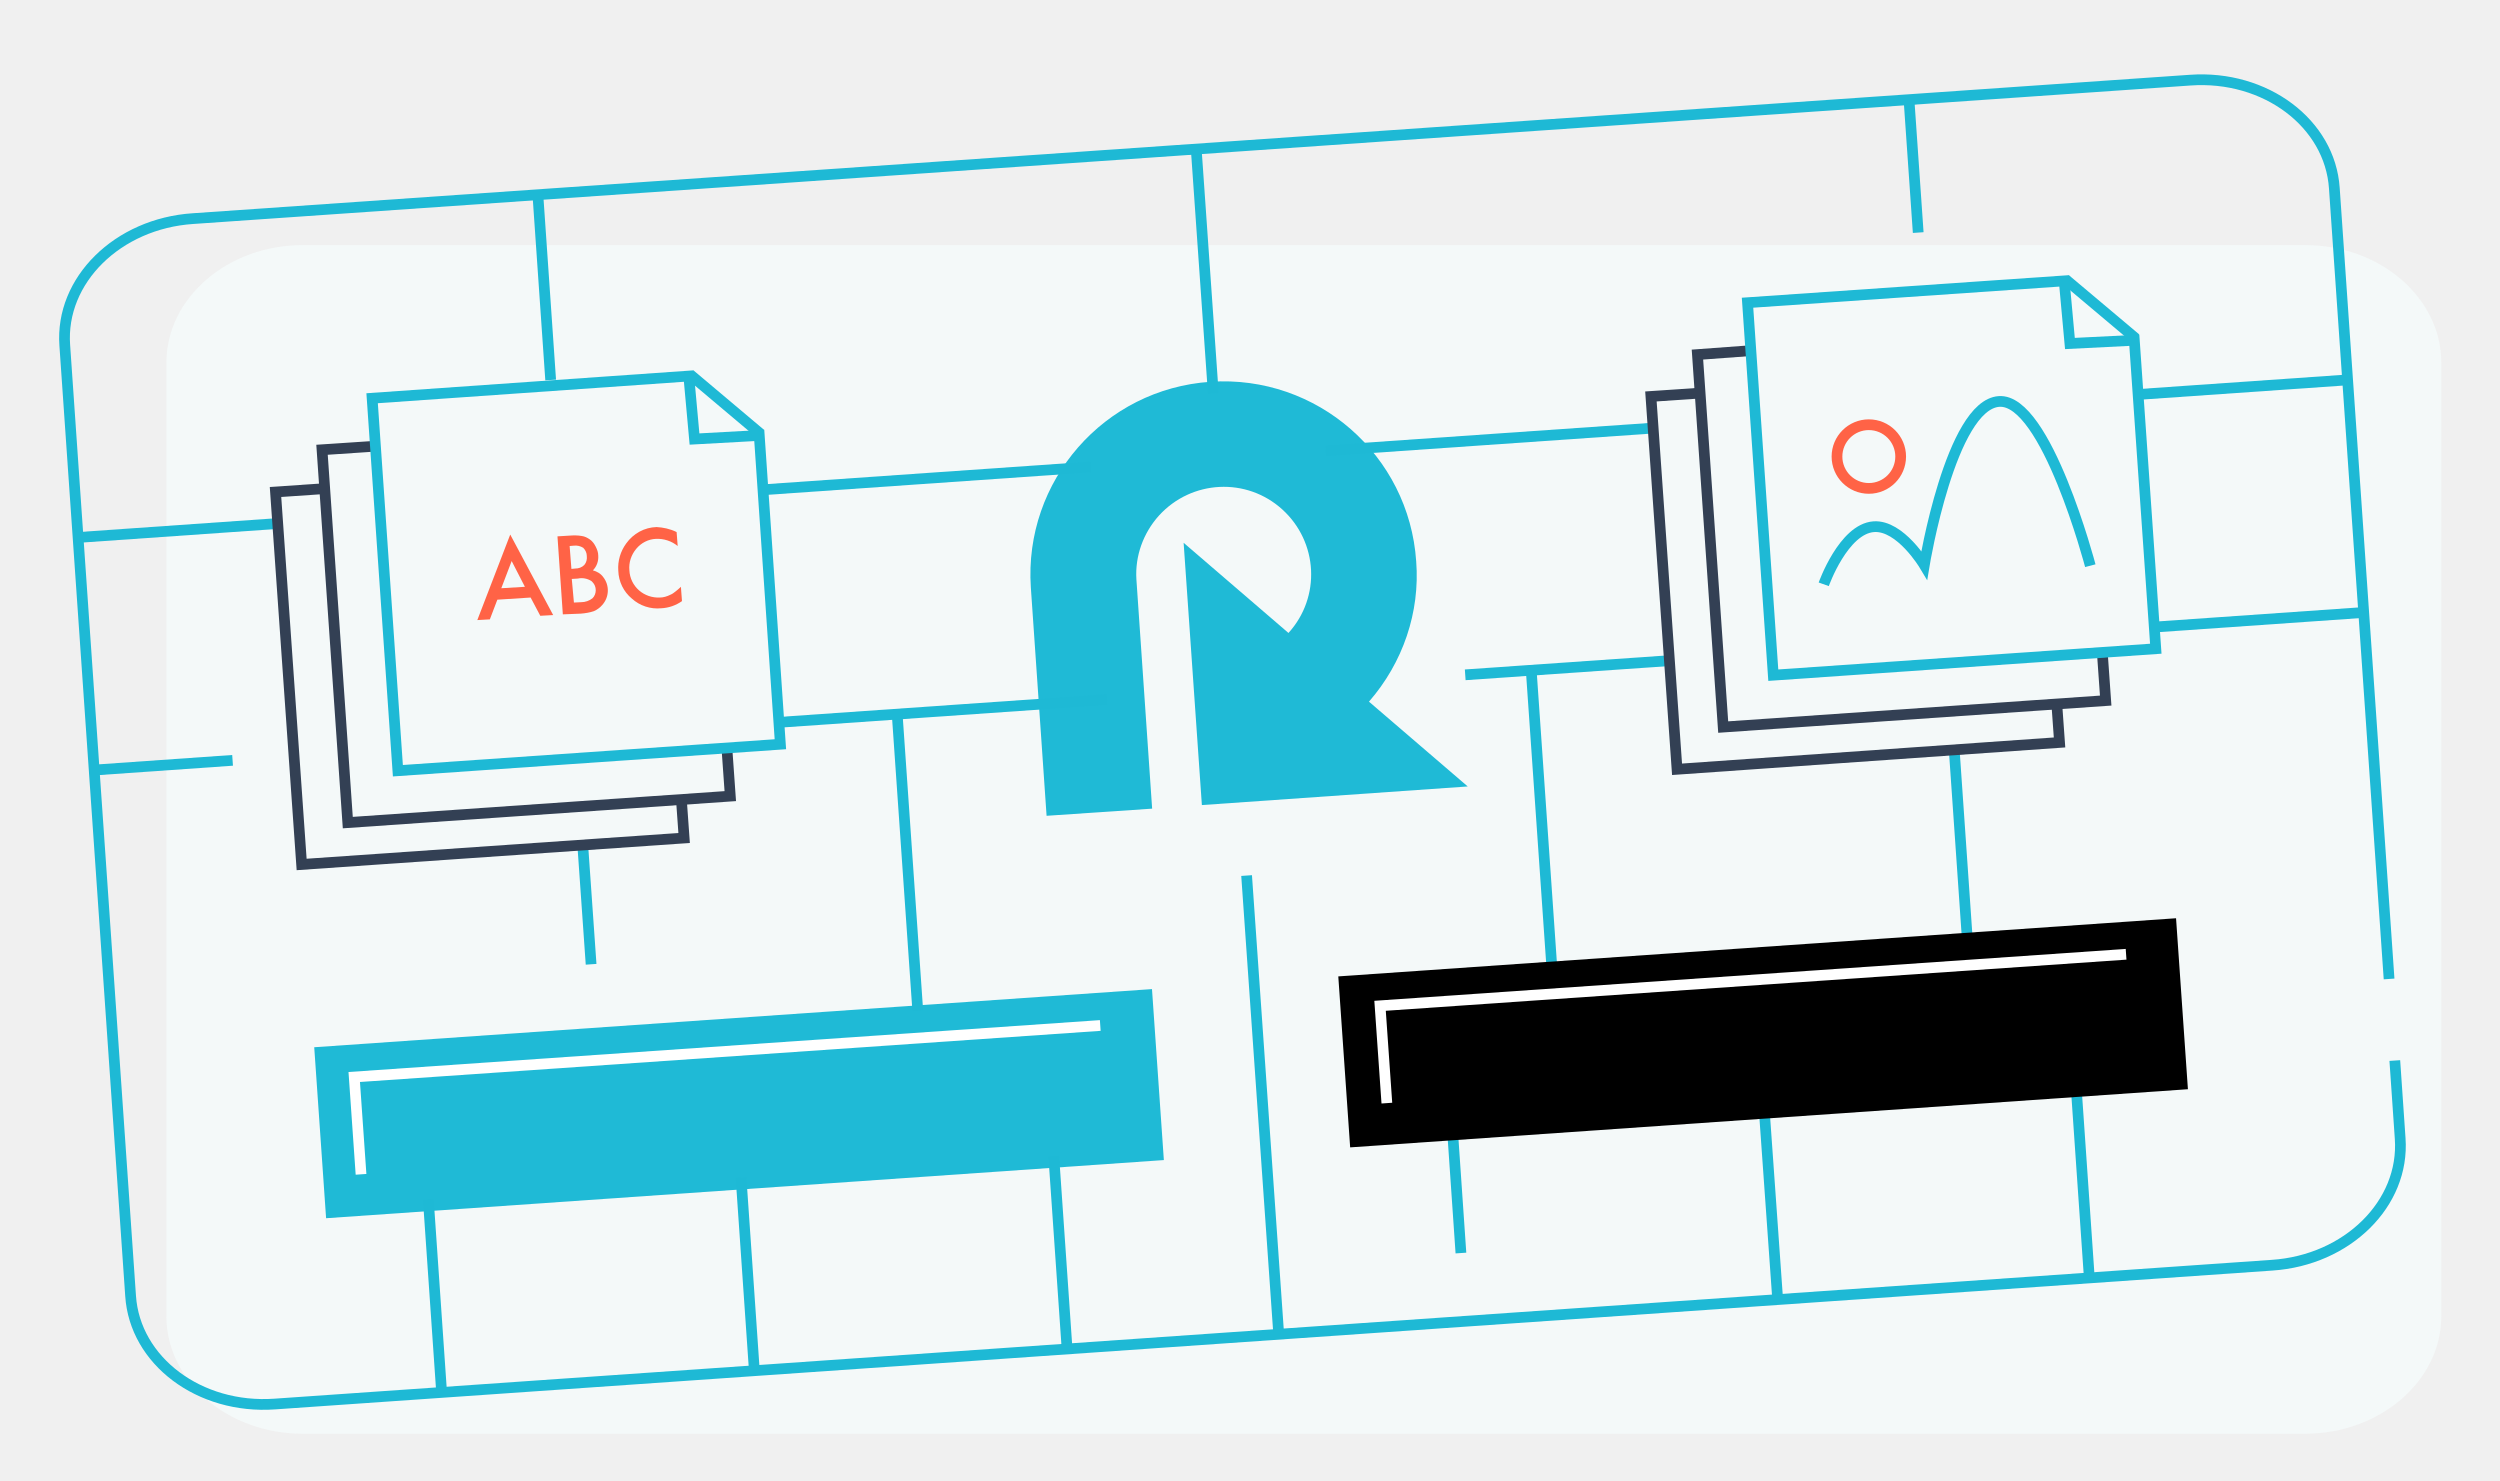
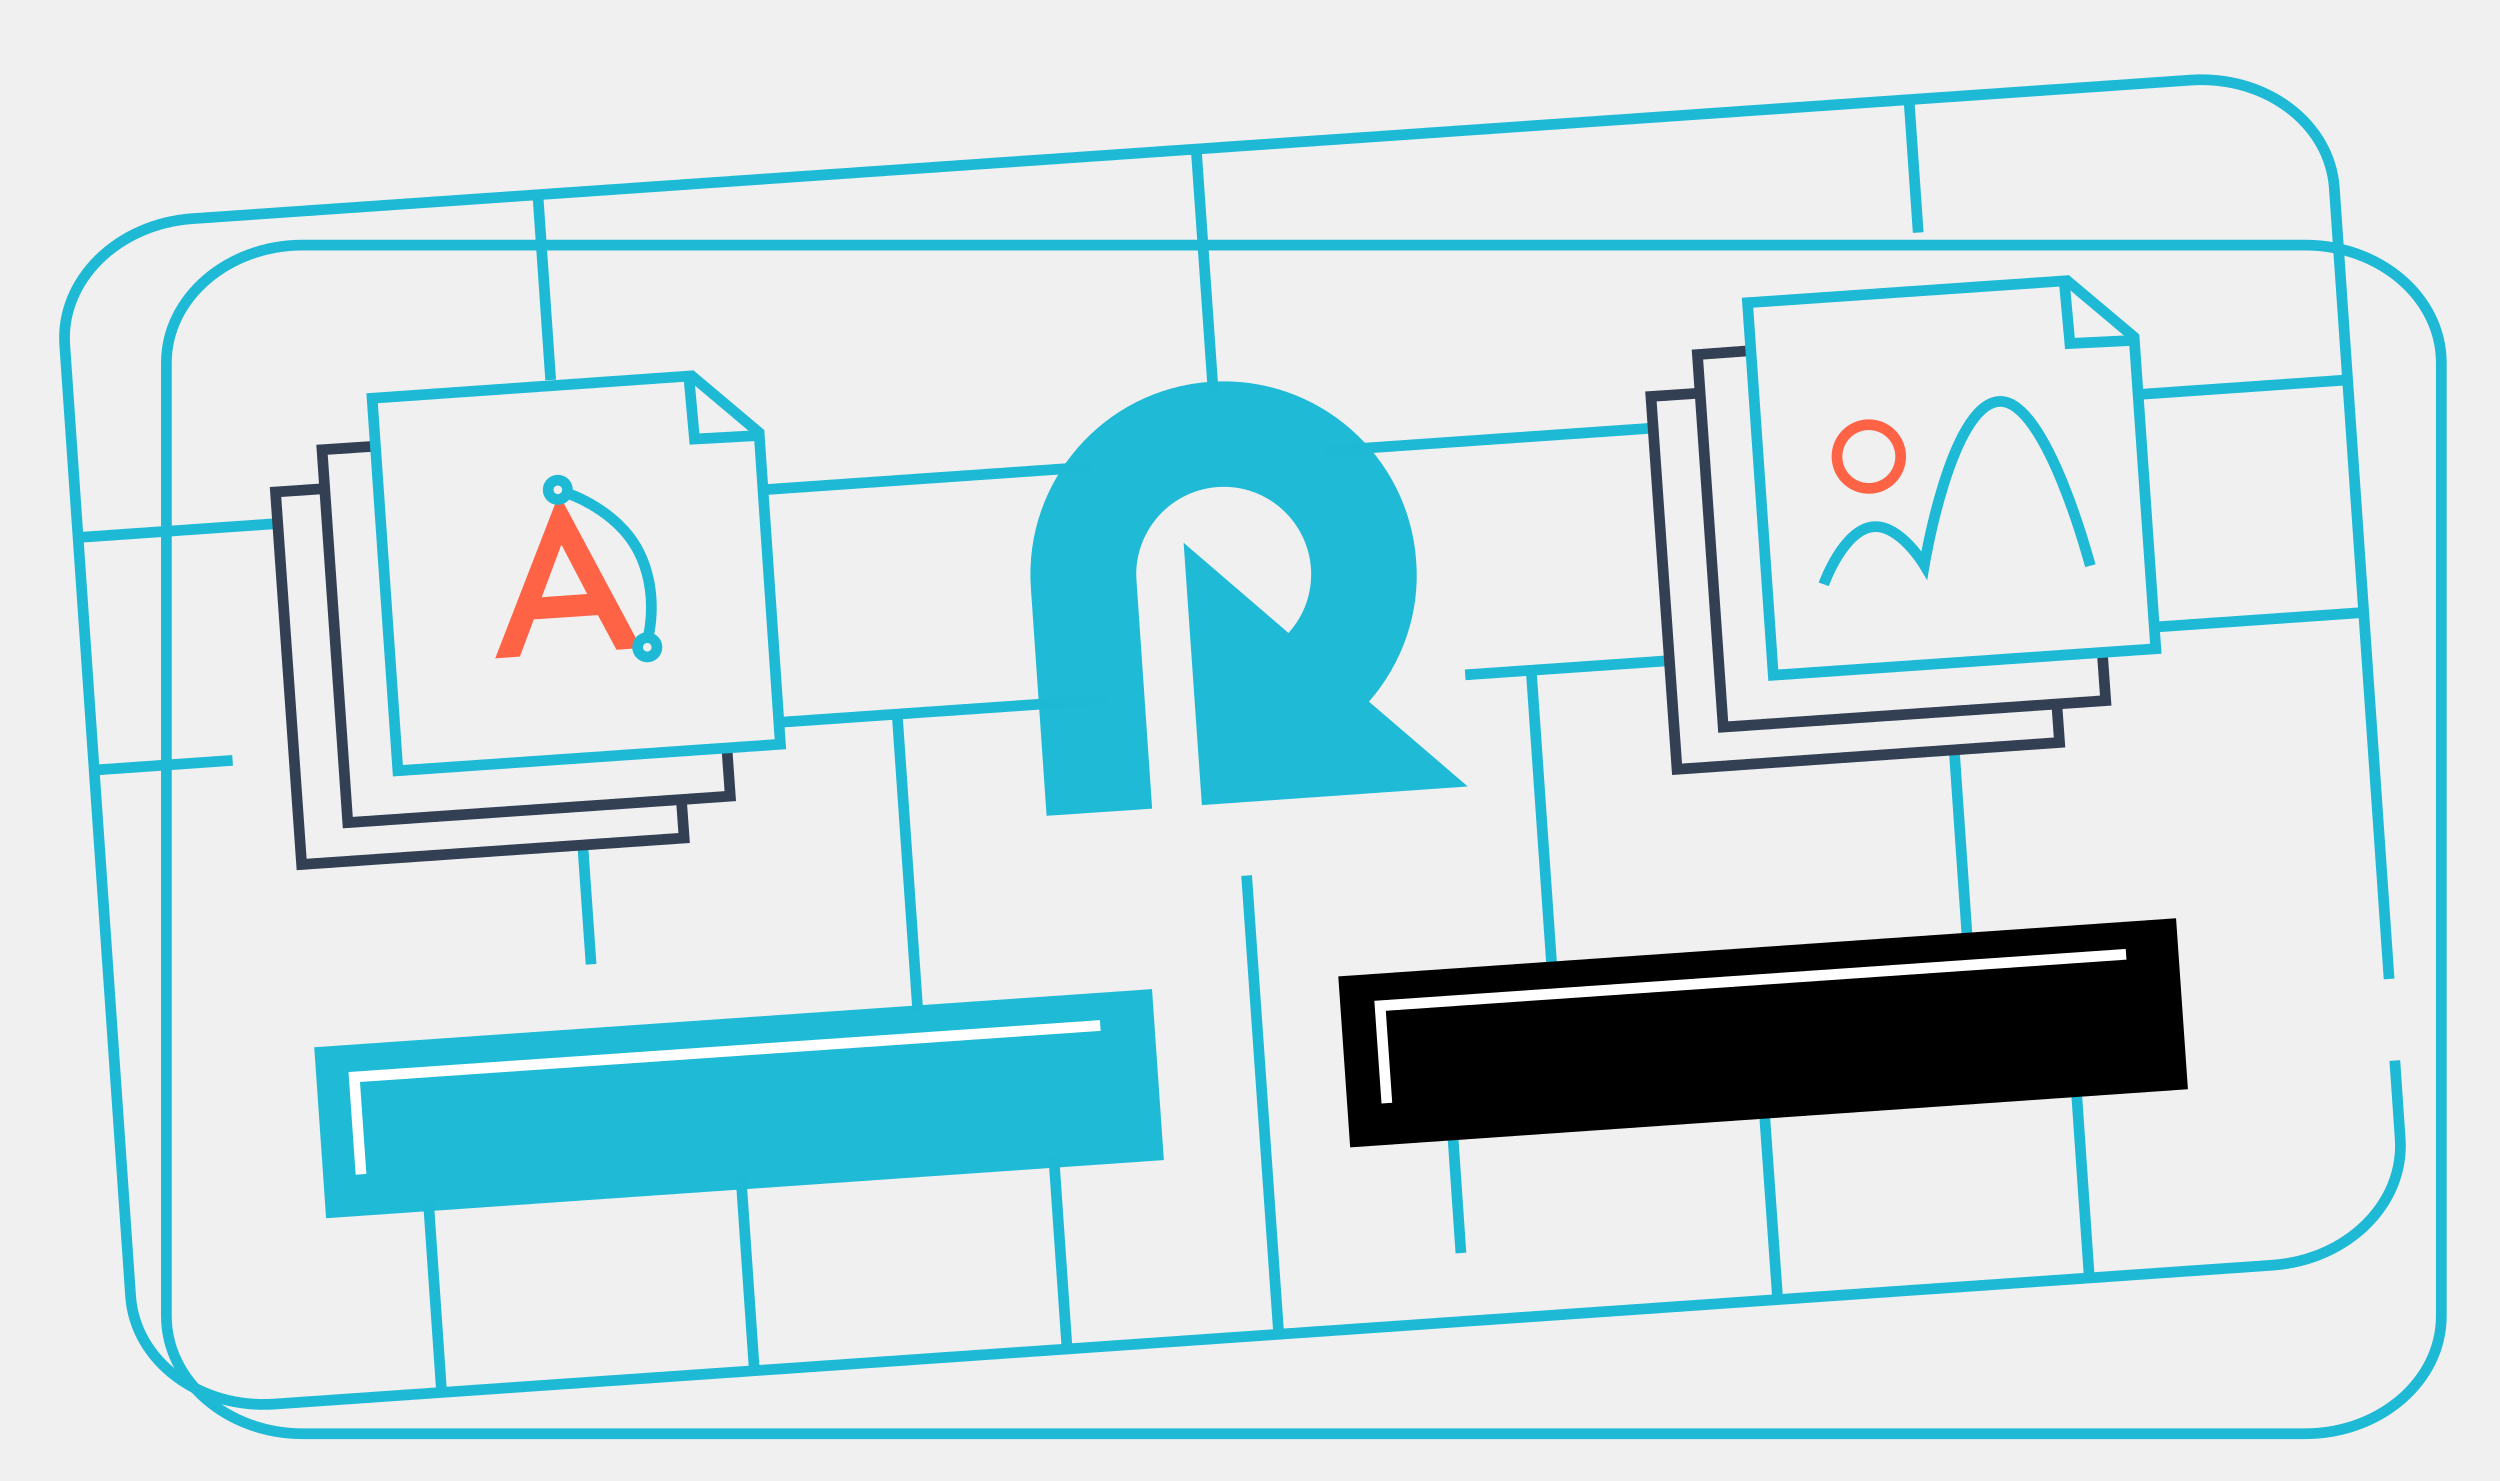
<svg xmlns="http://www.w3.org/2000/svg" version="1.1" id="Layer_1" x="0px" y="0px" viewBox="0 0 698.7 413.7" style="enable-background:new 0 0 698.7 413.7;" xml:space="preserve">
  <style type="text/css">
- 	.st0{fill:#F4F9F9;}
- 	.st1{fill:none;stroke:#1EB9D5;stroke-width:3;stroke-miterlimit:10;}
- 	.st2{fill-rule:evenodd;clip-rule:evenodd;fill:#1FBAD6;}
- 	.st3{fill:#1FBAD6;}
- 	.st4{fill:none;stroke:#334054;stroke-width:3;stroke-miterlimit:10;}
- 	.st5{fill:#FF6346;}
- 	.st6{fill:none;stroke:#FF6346;stroke-width:3;stroke-miterlimit:10;}
- 	.st7{fill:none;stroke:#FFFFFF;stroke-width:3;stroke-miterlimit:10;}
+ 	.st0{fill:none;stroke:#1EB9D5;stroke-width:3;stroke-miterlimit:10;}
+ 	.st1{fill-rule:evenodd;clip-rule:evenodd;fill:#1FBAD6;}
+ 	.st2{fill:#1FBAD6;}
+ 	.st3{fill:none;stroke:#334054;stroke-width:3;stroke-miterlimit:10;}
+ 	.st4{fill:none;stroke:#FF6346;stroke-width:3;stroke-miterlimit:10;}
+ 	.st5{fill:none;stroke:#FFFFFF;stroke-width:3;stroke-miterlimit:10;}
+ 	.st6{fill:#FF6346;}
</style>
  <path class="st0" d="M682.3,346v21.8c0,18.2-17.2,32.9-38.1,32.9H84.6c-21.1,0-38.1-14.8-38.1-32.9V101.4  c0-18.2,17.2-32.9,38.1-32.9h559.6c21.1,0,38.1,14.8,38.1,32.9L682.3,346L682.3,346z" />
  <g>
-     <path class="st1" d="M669.3,296.4l1.5,21.8c1.3,18.2-14.8,34-35.8,35.4L76.8,392.4c-21.1,1.5-39.1-12.1-40.3-30.2L18.1,96.5   c-1.3-18.2,14.8-34,35.8-35.4l558.2-38.7c21.1-1.5,39.1,12.1,40.3,30.2l15.3,221" />
-     <path class="st2" d="M382.6,196.1l27.6,23.7l-74.3,5.2l-5.1-73.3l29.3,25.2c9.1-10,8.3-25.4-1.7-34.5c-10-9.1-25.4-8.3-34.5,1.7   c-4.4,4.9-6.7,11.3-6.3,17.8l0,0l4.4,64.1l-29.5,2l-4.4-63.8c-2-29.8,20.5-55.5,50.2-57.5c29.8-2,55.5,20.5,57.5,50.2   C396.9,171.1,392.1,185.2,382.6,196.1L382.6,196.1z" />
-     <rect x="89.2" y="284.5" transform="matrix(0.9976 -6.924367e-02 6.924367e-02 0.9976 -20.8653 15.0428)" class="st3" width="234.7" height="47.9" />
-     <line class="st1" x1="150.3" y1="54.1" x2="153.9" y2="106.2" />
-     <line class="st1" x1="162.9" y1="236.7" x2="165.2" y2="269.5" />
-     <line class="st1" x1="250.7" y1="199" x2="256.5" y2="282.5" />
-     <line class="st1" x1="427.9" y1="186.7" x2="433.7" y2="270.2" />
-     <line class="st1" x1="334.3" y1="41.4" x2="339.1" y2="110" />
-     <line class="st1" x1="348.4" y1="244.7" x2="357.3" y2="371.8" />
-     <line class="st1" x1="533.5" y1="27.5" x2="536.1" y2="65" />
-     <line class="st1" x1="546.2" y1="210.1" x2="549.8" y2="262.1" />
-     <line class="st1" x1="294.5" y1="323.1" x2="298.2" y2="376.6" />
-     <line class="st1" x1="405.9" y1="315.3" x2="408.3" y2="350.2" />
-     <line class="st1" x1="580.2" y1="303.2" x2="583.9" y2="356.8" />
-     <line class="st1" x1="119.7" y1="335.2" x2="123.4" y2="388.8" />
-     <line class="st1" x1="207.1" y1="329.1" x2="210.8" y2="382.7" />
-     <line class="st1" x1="493" y1="309.3" x2="496.8" y2="362.8" />
+     <path class="st0" d="M669.3,296.4l1.5,21.8c1.3,18.2-14.8,34-35.8,35.4L76.8,392.4c-21.1,1.5-39.1-12.1-40.3-30.2L18.1,96.5   c-1.3-18.2,14.8-34,35.8-35.4l558.2-38.7c21.1-1.5,39.1,12.1,40.3,30.2l15.3,221" />
+     <path class="st1" d="M382.6,196.1l27.6,23.7l-74.3,5.2l-5.1-73.3l29.3,25.2c9.1-10,8.3-25.4-1.7-34.5c-10-9.1-25.4-8.3-34.5,1.7   c-4.4,4.9-6.7,11.3-6.3,17.8l0,0l4.4,64.1l-29.5,2l-4.4-63.8c-2-29.8,20.5-55.5,50.2-57.5c29.8-2,55.5,20.5,57.5,50.2   C396.9,171.1,392.1,185.2,382.6,196.1L382.6,196.1z" />
+     <rect x="89.2" y="284.5" transform="matrix(0.9976 -6.924367e-02 6.924367e-02 0.9976 -20.8653 15.0428)" class="st2" width="234.7" height="47.9" />
+     <line class="st0" x1="150.3" y1="54.1" x2="153.9" y2="106.2" />
+     <line class="st0" x1="162.9" y1="236.7" x2="165.2" y2="269.5" />
+     <line class="st0" x1="250.7" y1="199" x2="256.5" y2="282.5" />
+     <line class="st0" x1="427.9" y1="186.7" x2="433.7" y2="270.2" />
+     <line class="st0" x1="334.3" y1="41.4" x2="339.1" y2="110" />
+     <line class="st0" x1="348.4" y1="244.7" x2="357.3" y2="371.8" />
+     <line class="st0" x1="533.5" y1="27.5" x2="536.1" y2="65" />
+     <line class="st0" x1="546.2" y1="210.1" x2="549.8" y2="262.1" />
+     <line class="st0" x1="294.5" y1="323.1" x2="298.2" y2="376.6" />
+     <line class="st0" x1="405.9" y1="315.3" x2="408.3" y2="350.2" />
+     <line class="st0" x1="580.2" y1="303.2" x2="583.9" y2="356.8" />
+     <line class="st0" x1="119.7" y1="335.2" x2="123.4" y2="388.8" />
+     <line class="st0" x1="207.1" y1="329.1" x2="210.8" y2="382.7" />
+     <line class="st0" x1="493" y1="309.3" x2="496.8" y2="362.8" />
    <rect x="375.4" y="264.7" transform="matrix(0.9976 -6.924367e-02 6.924367e-02 0.9976 -18.8028 34.8127)" width="234.7" height="47.9" />
-     <line class="st1" x1="22" y1="150.2" x2="77.8" y2="146.3" />
-     <line class="st1" x1="212.9" y1="136.9" x2="304.9" y2="130.5" />
-     <line class="st1" x1="596.8" y1="110.3" x2="655.7" y2="106.2" />
-     <line class="st1" x1="370.5" y1="126" x2="462.6" y2="119.6" />
-     <line class="st1" x1="26.5" y1="215.2" x2="65" y2="212.5" />
-     <line class="st1" x1="217.4" y1="201.9" x2="309.4" y2="195.5" />
-     <line class="st1" x1="601.4" y1="175.3" x2="660.2" y2="171.2" />
-     <line class="st1" x1="409.5" y1="188.6" x2="467.1" y2="184.6" />
-     <polyline class="st4" points="203.2,209.8 204.1,222.5 97.2,229.9 90,125.7 104.9,124.7  " />
-     <polyline class="st4" points="190.5,224.4 191.2,234.2 84.3,241.6 77,137.5 90.2,136.6  " />
-     <polygon class="st1" points="218.1,208 111.2,215.4 104,111.3 192.5,105.1 194.1,122.7 212.2,121.7  " />
-     <line class="st1" x1="192.9" y1="104.7" x2="212.6" y2="121.3" />
-     <path class="st5" d="M148.3,167l-9.3,0.6l-2.1,5.5l-3.5,0.2l9.2-23.9l12,22.5l-3.6,0.2L148.3,167z M146.7,164l-3.7-7.2l-2.9,7.6   L146.7,164z" />
-     <path class="st5" d="M157.3,171.7l-1.5-21.8l3.3-0.2c1.2-0.1,2.4-0.1,3.5,0.1c0.8,0.1,1.6,0.5,2.3,1c0.7,0.5,1.2,1.2,1.6,2   c0.4,0.8,0.7,1.6,0.7,2.5c0.1,1.5-0.4,3-1.5,4.1c1.1,0.3,2.2,0.9,2.9,1.9c1.8,2.3,1.7,5.6-0.3,7.8c-0.6,0.7-1.4,1.3-2.3,1.7   c-1.2,0.4-2.4,0.6-3.7,0.7L157.3,171.7z M159.7,159l1-0.1c1,0,1.9-0.3,2.6-1c0.6-0.7,0.8-1.6,0.7-2.5c0-0.9-0.4-1.7-1-2.3   c-0.8-0.5-1.7-0.7-2.6-0.6l-1.2,0.1L159.7,159z M160.4,168.4l2-0.1c1.2,0,2.3-0.4,3.2-1.1c1.2-1.2,1.2-3.3,0-4.5   c-0.1-0.1-0.2-0.2-0.3-0.3c-1.1-0.7-2.5-1-3.8-0.7l-1.7,0.1L160.4,168.4z" />
-     <path class="st5" d="M189.1,148.7l0.3,3.9c-1.7-1.4-3.9-2.1-6.1-2c-2.1,0.1-4.1,1.1-5.5,2.8c-1.4,1.7-2.1,3.8-1.9,6   c0.1,2.2,1.1,4.2,2.7,5.6c1.6,1.4,3.7,2.1,5.8,2c1,0,2-0.3,3-0.8c0.5-0.2,0.9-0.5,1.4-0.9c0.5-0.4,1-0.8,1.5-1.3l0.3,4   c-1.7,1.2-3.7,1.9-5.8,2c-3,0.3-6-0.7-8.2-2.7c-2.3-1.9-3.7-4.7-3.8-7.8c-0.2-2.7,0.6-5.4,2.2-7.6c2-2.8,5.1-4.5,8.5-4.6   C185.3,147.4,187.3,147.8,189.1,148.7z" />
-     <polyline class="st4" points="587.6,183.1 588.5,195.8 481.6,203.2 474.4,99.1 489.3,98  " />
-     <polyline class="st4" points="574.9,197.7 575.6,207.5 468.7,215 461.4,110.8 474.6,109.9  " />
-     <polygon class="st1" points="602.5,181.3 495.6,188.7 488.4,84.6 576.9,78.5 578.5,96 596.5,95.1  " />
-     <line class="st1" x1="577.3" y1="78.1" x2="596.9" y2="94.6" />
-     <circle class="st6" cx="522.3" cy="127.6" r="8.9" />
-     <path class="st1" d="M509.7,163.3c0,0,5.5-15.5,14-16.1c7.4-0.5,14.1,10.7,14.1,10.7s7.4-44.8,20.9-45.7   c13.2-0.9,25.5,45.9,25.5,45.9" />
-     <polyline class="st7" points="100.9,328.2 99,301 307.5,286.6  " />
-     <polyline class="st7" points="387.6,308.3 385.7,281.1 594.2,266.7  " />
+     <line class="st0" x1="22" y1="150.2" x2="77.8" y2="146.3" />
+     <line class="st0" x1="212.9" y1="136.9" x2="304.9" y2="130.5" />
+     <line class="st0" x1="596.8" y1="110.3" x2="655.7" y2="106.2" />
+     <line class="st0" x1="370.5" y1="126" x2="462.6" y2="119.6" />
+     <line class="st0" x1="26.5" y1="215.2" x2="65" y2="212.5" />
+     <line class="st0" x1="217.4" y1="201.9" x2="309.4" y2="195.5" />
+     <line class="st0" x1="601.4" y1="175.3" x2="660.2" y2="171.2" />
+     <line class="st0" x1="409.5" y1="188.6" x2="467.1" y2="184.6" />
+     <polyline class="st3" points="203.2,209.8 204.1,222.5 97.2,229.9 90,125.7 104.9,124.7  " />
+     <polyline class="st3" points="190.5,224.4 191.2,234.2 84.3,241.6 77,137.5 90.2,136.6  " />
+     <polygon class="st0" points="218.1,208 111.2,215.4 104,111.3 192.5,105.1 194.1,122.7 212.2,121.7  " />
+     <line class="st0" x1="192.9" y1="104.7" x2="212.6" y2="121.3" />
+     <polyline class="st3" points="587.6,183.1 588.5,195.8 481.6,203.2 474.4,99.1 489.3,98  " />
+     <polyline class="st3" points="574.9,197.7 575.6,207.5 468.7,215 461.4,110.8 474.6,109.9  " />
+     <polygon class="st0" points="602.5,181.3 495.6,188.7 488.4,84.6 576.9,78.5 578.5,96 596.5,95.1  " />
+     <line class="st0" x1="577.3" y1="78.1" x2="596.9" y2="94.6" />
+     <circle class="st4" cx="522.3" cy="127.6" r="8.9" />
+     <path class="st0" d="M509.7,163.3c0,0,5.5-15.5,14-16.1c7.4-0.5,14.1,10.7,14.1,10.7s7.4-44.8,20.9-45.7   c13.2-0.9,25.5,45.9,25.5,45.9" />
+     <polyline class="st5" points="100.9,328.2 99,301 307.5,286.6  " />
+     <polyline class="st5" points="387.6,308.3 385.7,281.1 594.2,266.7  " />
  </g>
+   <g>
+     <path class="st6" d="M167.1,171.9l-17.9,1.2l-3.9,10.4l-6.9,0.5l17.8-45.9l23,43l-6.9,0.5L167.1,171.9z M164.1,166l-7.2-13.8   l-5.5,14.7L164.1,166z" />
+   </g>
+   <circle class="st0" cx="155.9" cy="136.9" r="2.7" />
+   <circle class="st0" cx="180.9" cy="180.9" r="2.7" />
+   <path class="st0" d="M181.1,178.2c0,0,3.4-12.5-2.7-24.2c-6-11.7-20-16.2-20-16.2" />
</svg>
